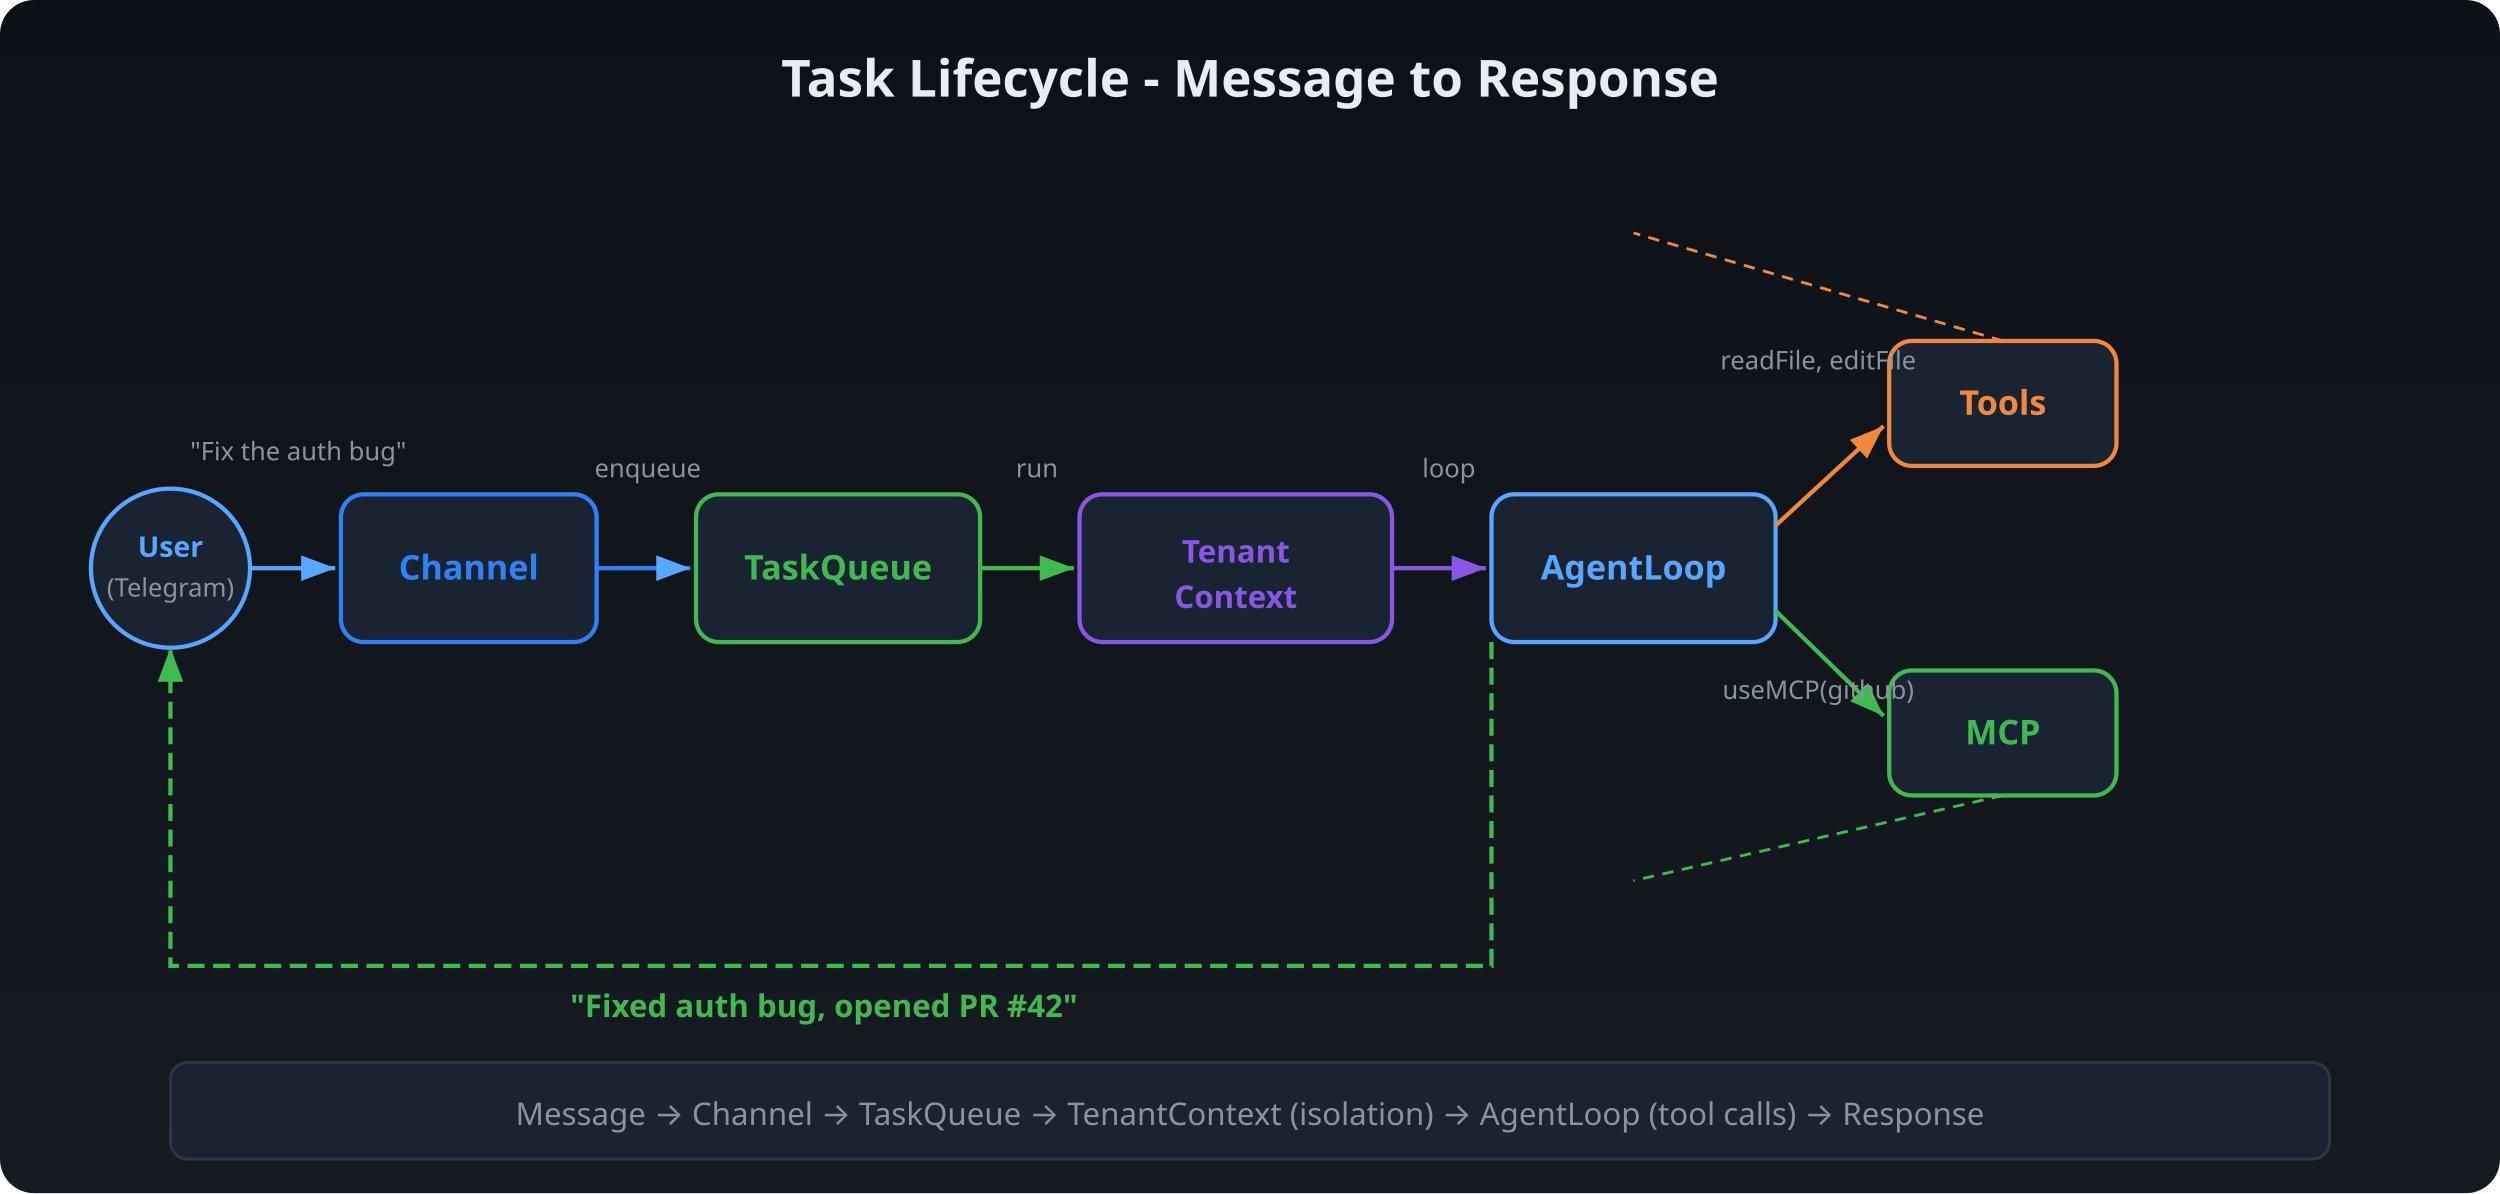
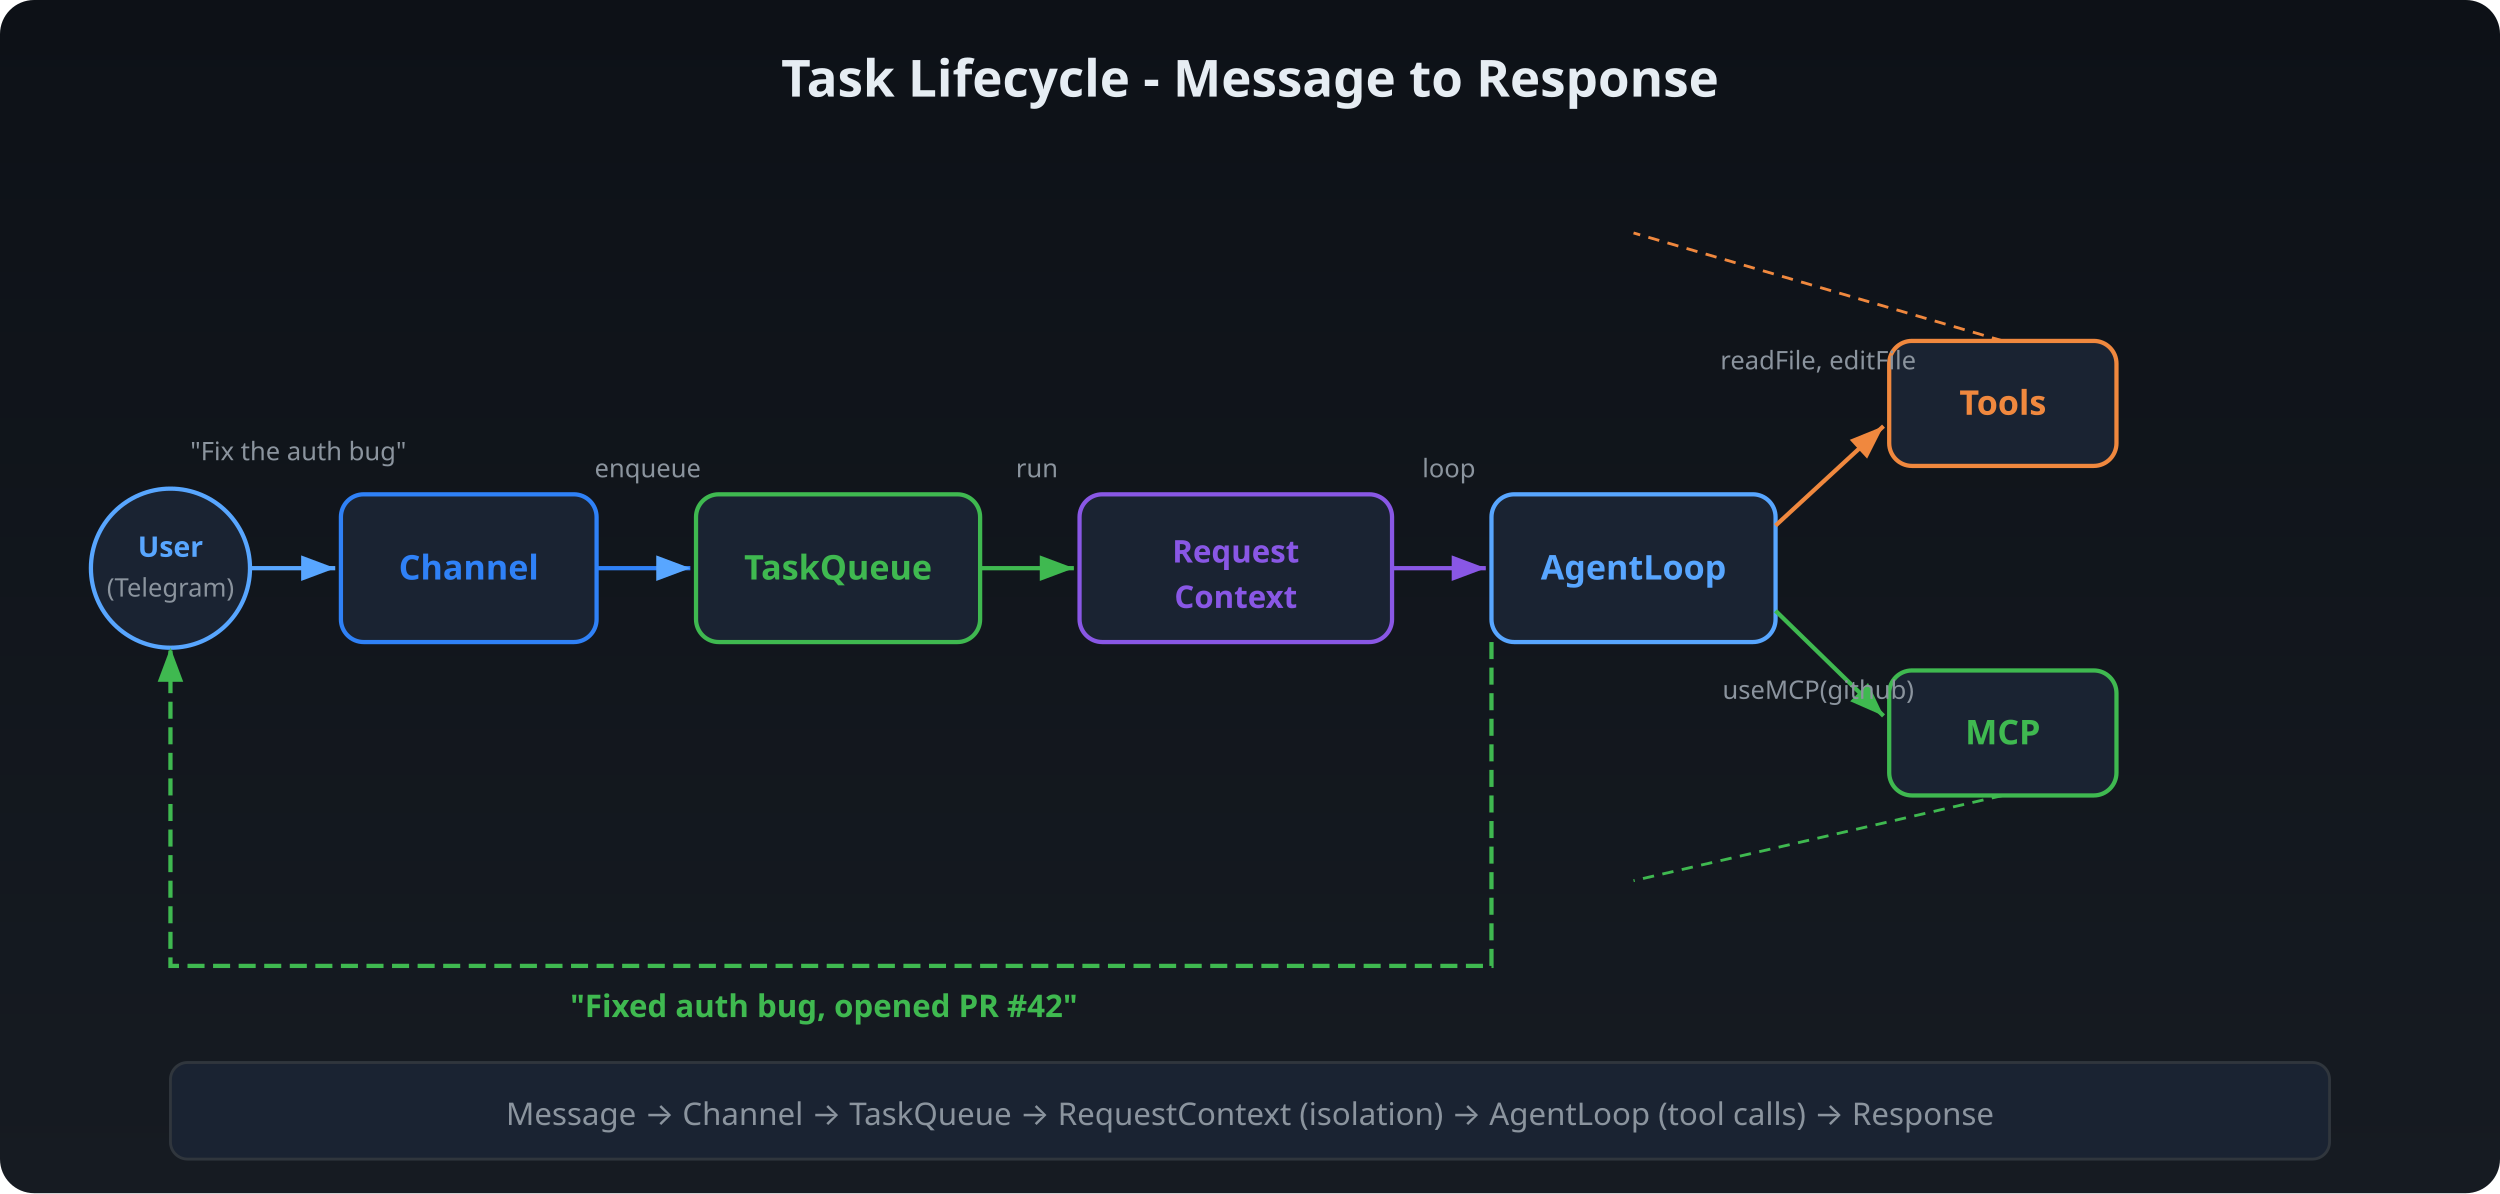
<svg xmlns="http://www.w3.org/2000/svg" viewBox="0 0 880 420" font-family="'Segoe UI', system-ui, -apple-system, sans-serif">
  <defs>
    <linearGradient id="bg" x1="0" y1="0" x2="0" y2="1">
      <stop offset="0%" stop-color="#0d1117" />
      <stop offset="100%" stop-color="#161b22" />
    </linearGradient>
    <marker id="arr" markerWidth="8" markerHeight="6" refX="8" refY="3" orient="auto">
      <path d="M0,0 L8,3 L0,6" fill="#58a6ff" />
    </marker>
    <marker id="arrG" markerWidth="8" markerHeight="6" refX="8" refY="3" orient="auto">
      <path d="M0,0 L8,3 L0,6" fill="#3fb950" />
    </marker>
    <marker id="arrO" markerWidth="8" markerHeight="6" refX="8" refY="3" orient="auto">
      <path d="M0,0 L8,3 L0,6" fill="#f0883e" />
    </marker>
    <marker id="arrP" markerWidth="8" markerHeight="6" refX="8" refY="3" orient="auto">
      <path d="M0,0 L8,3 L0,6" fill="#8957e5" />
    </marker>
  </defs>
  <rect width="880" height="420" fill="url(#bg)" rx="12" />
  <text x="440" y="34" text-anchor="middle" fill="#e6edf3" font-size="18" font-weight="700">Task Lifecycle - Message to Response</text>
  <circle cx="60" cy="200" r="28" fill="#1a2332" stroke="#58a6ff" stroke-width="1.5" />
  <text x="60" y="196" text-anchor="middle" fill="#58a6ff" font-size="10" font-weight="700">User</text>
  <text x="60" y="210" text-anchor="middle" fill="#8b949e" font-size="9">(Telegram)</text>
  <rect x="120" y="174" width="90" height="52" rx="8" fill="#1a2332" stroke="#2f81f7" stroke-width="1.5" />
  <text x="165" y="204" text-anchor="middle" fill="#2f81f7" font-size="12" font-weight="600">Channel</text>
  <rect x="245" y="174" width="100" height="52" rx="8" fill="#1a2332" stroke="#3fb950" stroke-width="1.5" />
  <text x="295" y="204" text-anchor="middle" fill="#3fb950" font-size="12" font-weight="600">TaskQueue</text>
  <rect x="380" y="174" width="110" height="52" rx="8" fill="#1a2332" stroke="#8957e5" stroke-width="1.5" />
-   <text x="435" y="198" text-anchor="middle" fill="#8957e5" font-size="11" font-weight="600">Tenant</text>
+   <text x="435" y="198" text-anchor="middle" fill="#8957e5" font-size="11" font-weight="600">Request</text>
  <text x="435" y="214" text-anchor="middle" fill="#8957e5" font-size="11" font-weight="600">Context</text>
  <rect x="525" y="174" width="100" height="52" rx="8" fill="#1a2332" stroke="#58a6ff" stroke-width="1.5" />
  <text x="575" y="204" text-anchor="middle" fill="#58a6ff" font-size="12" font-weight="600">AgentLoop</text>
  <rect x="665" y="120" width="80" height="44" rx="8" fill="#1a2332" stroke="#f0883e" stroke-width="1.5" />
  <text x="705" y="146" text-anchor="middle" fill="#f0883e" font-size="12" font-weight="600">Tools</text>
  <rect x="665" y="236" width="80" height="44" rx="8" fill="#1a2332" stroke="#3fb950" stroke-width="1.5" />
  <text x="705" y="262" text-anchor="middle" fill="#3fb950" font-size="12" font-weight="600">MCP</text>
  <line x1="88" y1="200" x2="118" y2="200" stroke="#58a6ff" stroke-width="1.5" marker-end="url(#arr)" />
  <line x1="210" y1="200" x2="243" y2="200" stroke="#2f81f7" stroke-width="1.5" marker-end="url(#arr)" />
  <line x1="345" y1="200" x2="378" y2="200" stroke="#3fb950" stroke-width="1.5" marker-end="url(#arrG)" />
  <line x1="490" y1="200" x2="523" y2="200" stroke="#8957e5" stroke-width="1.5" marker-end="url(#arrP)" />
  <line x1="625" y1="185" x2="663" y2="150" stroke="#f0883e" stroke-width="1.5" marker-end="url(#arrO)" />
  <line x1="625" y1="215" x2="663" y2="252" stroke="#3fb950" stroke-width="1.5" marker-end="url(#arrG)" />
  <line x1="705" y1="120" x2="575" y2="82" stroke="#f0883e" stroke-width="1" stroke-dasharray="4,3" />
  <line x1="705" y1="280" x2="575" y2="310" stroke="#3fb950" stroke-width="1" stroke-dasharray="4,3" />
  <path d="M 525,226 L 525,340 L 60,340 L 60,228" fill="none" stroke="#3fb950" stroke-width="1.5" stroke-dasharray="6,3" marker-end="url(#arrG)" />
  <text x="105" y="162" text-anchor="middle" fill="#8b949e" font-size="9">"Fix the auth bug"</text>
  <text x="228" y="168" text-anchor="middle" fill="#8b949e" font-size="9">enqueue</text>
  <text x="365" y="168" text-anchor="middle" fill="#8b949e" font-size="9">run</text>
  <text x="510" y="168" text-anchor="middle" fill="#8b949e" font-size="9">loop</text>
  <text x="640" y="130" text-anchor="middle" fill="#8b949e" font-size="9">readFile, editFile</text>
  <text x="640" y="246" text-anchor="middle" fill="#8b949e" font-size="9">useMCP(github)</text>
  <text x="290" y="358" text-anchor="middle" fill="#3fb950" font-size="11" font-weight="600">"Fixed auth bug, opened PR #42"</text>
  <rect x="60" y="374" width="760" height="34" rx="6" fill="#1a2332" stroke="#30363d" stroke-width="1" />
-   <text x="440" y="396" text-anchor="middle" fill="#8b949e" font-size="11">Message → Channel → TaskQueue → TenantContext (isolation) → AgentLoop (tool calls) → Response</text>
+   <text x="440" y="396" text-anchor="middle" fill="#8b949e" font-size="11">Message → Channel → TaskQueue → RequestContext (isolation) → AgentLoop (tool calls) → Response</text>
</svg>
